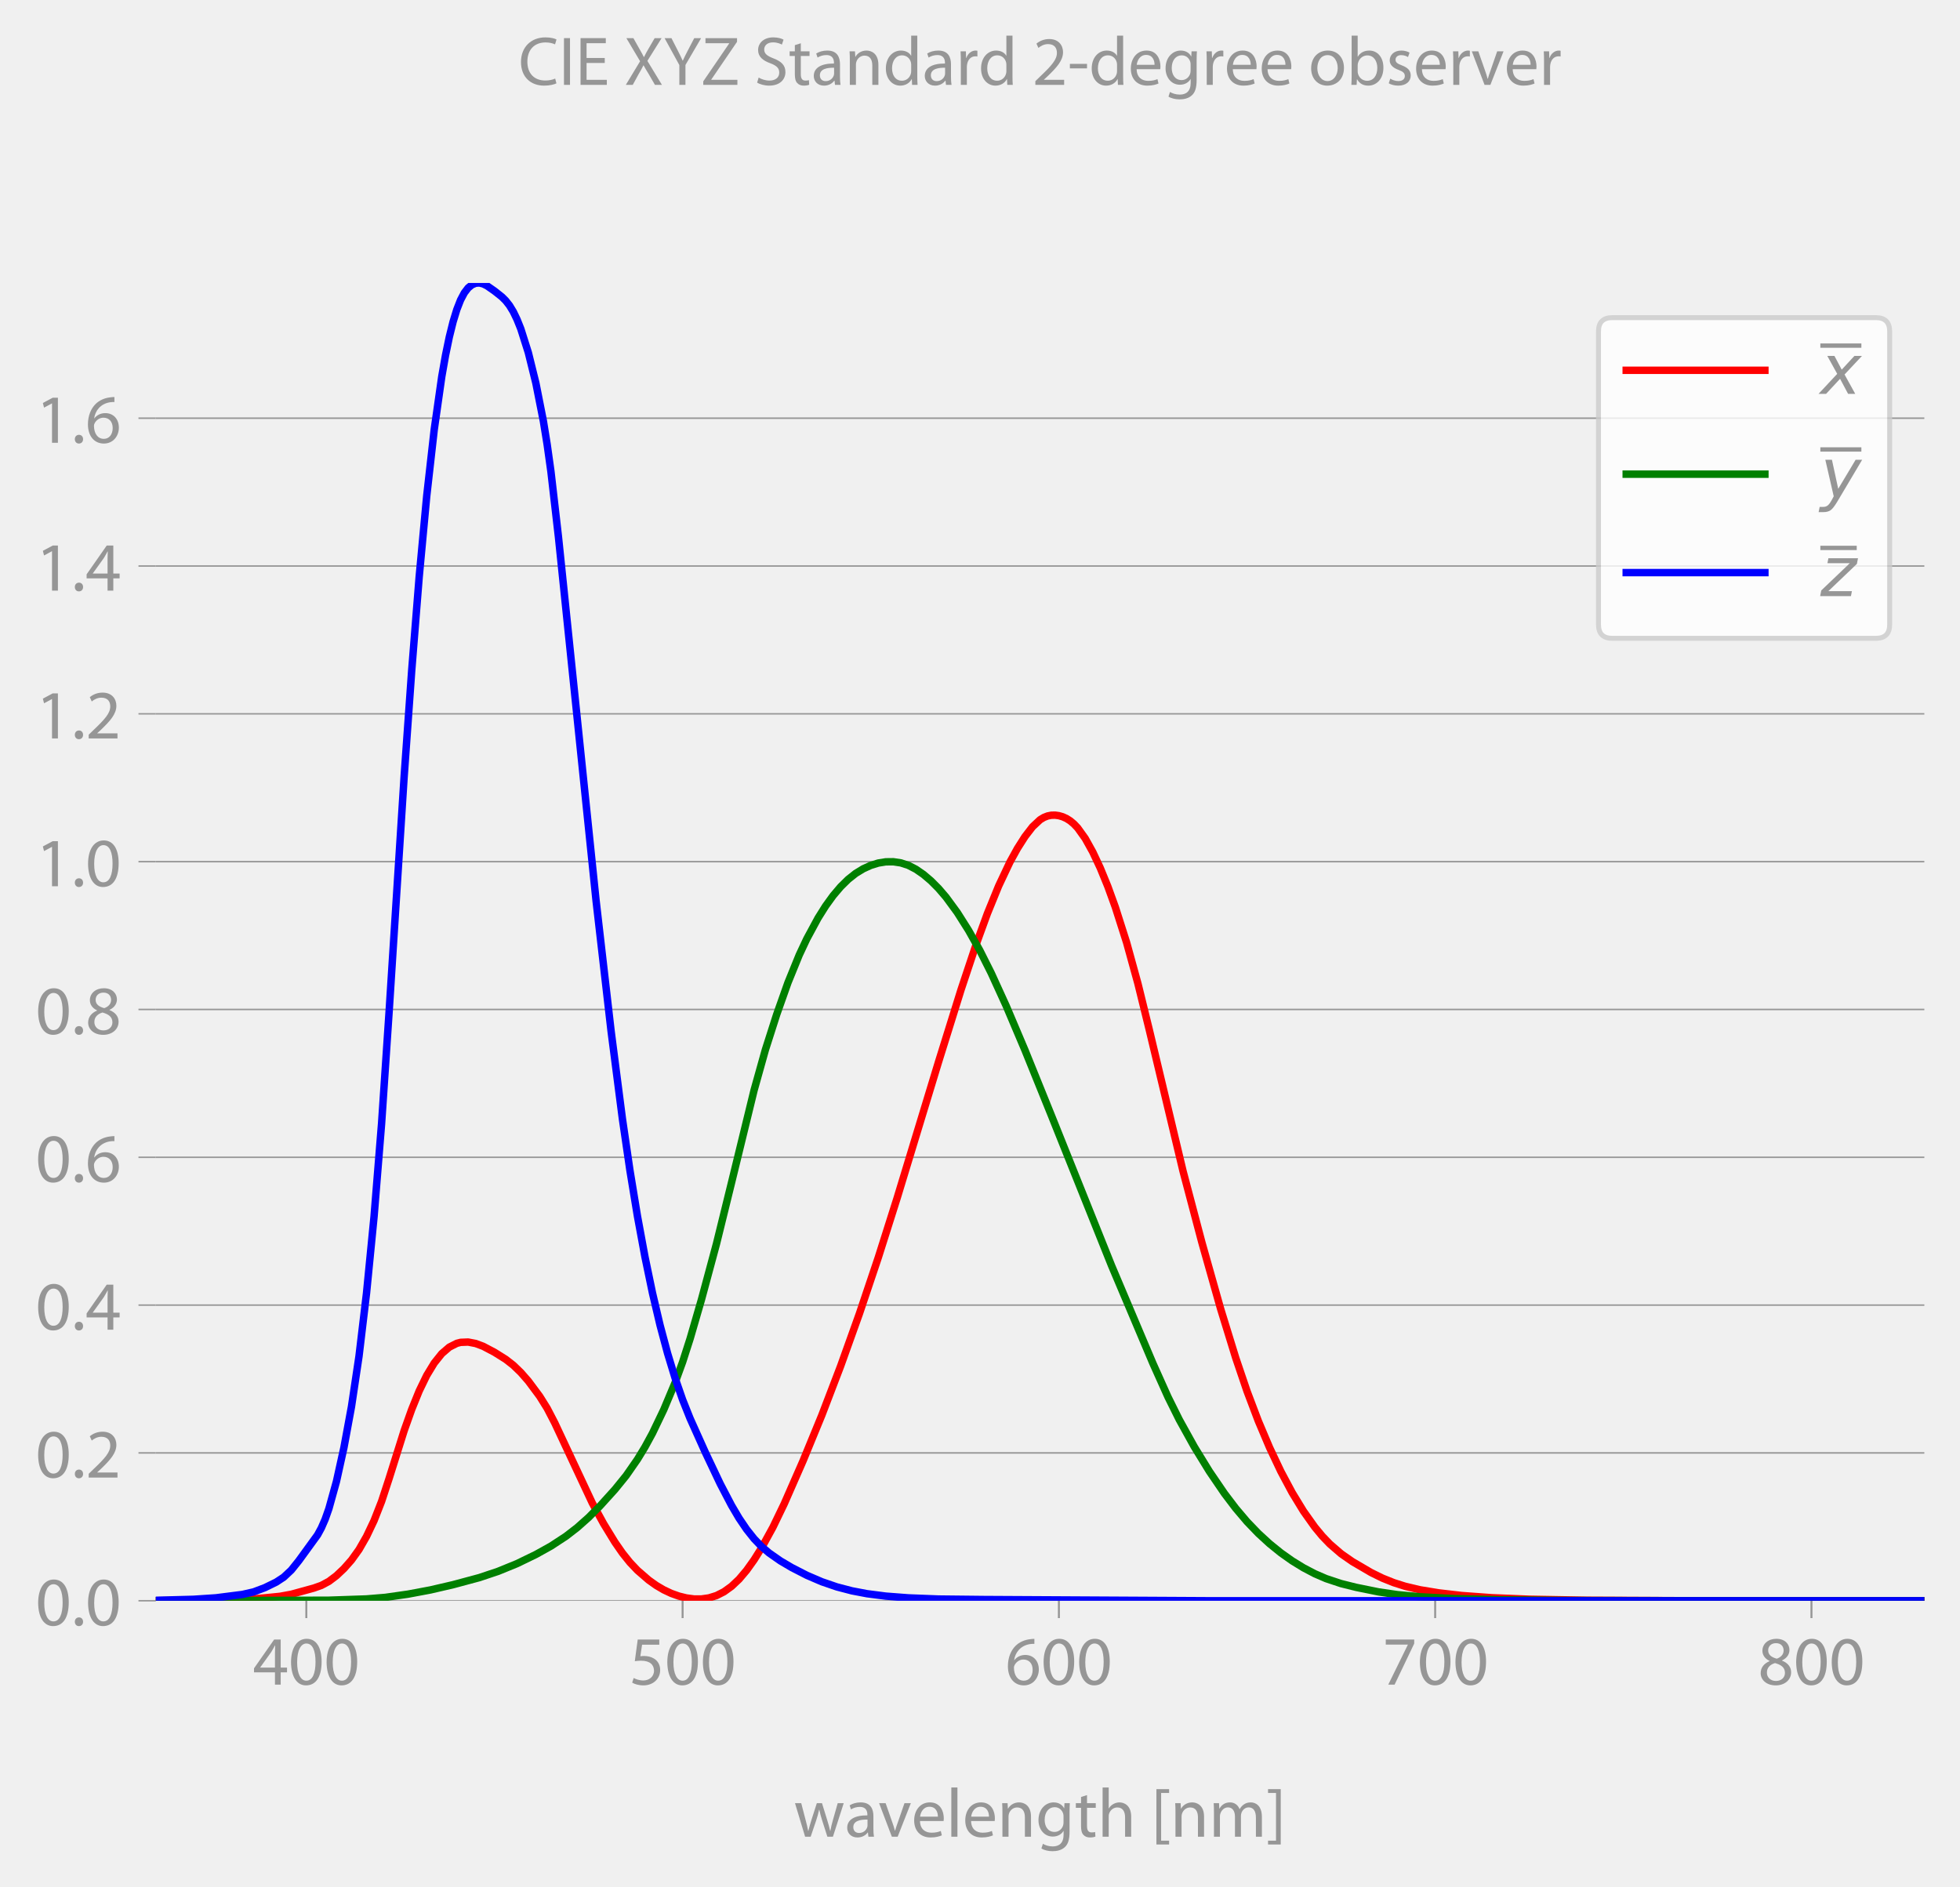
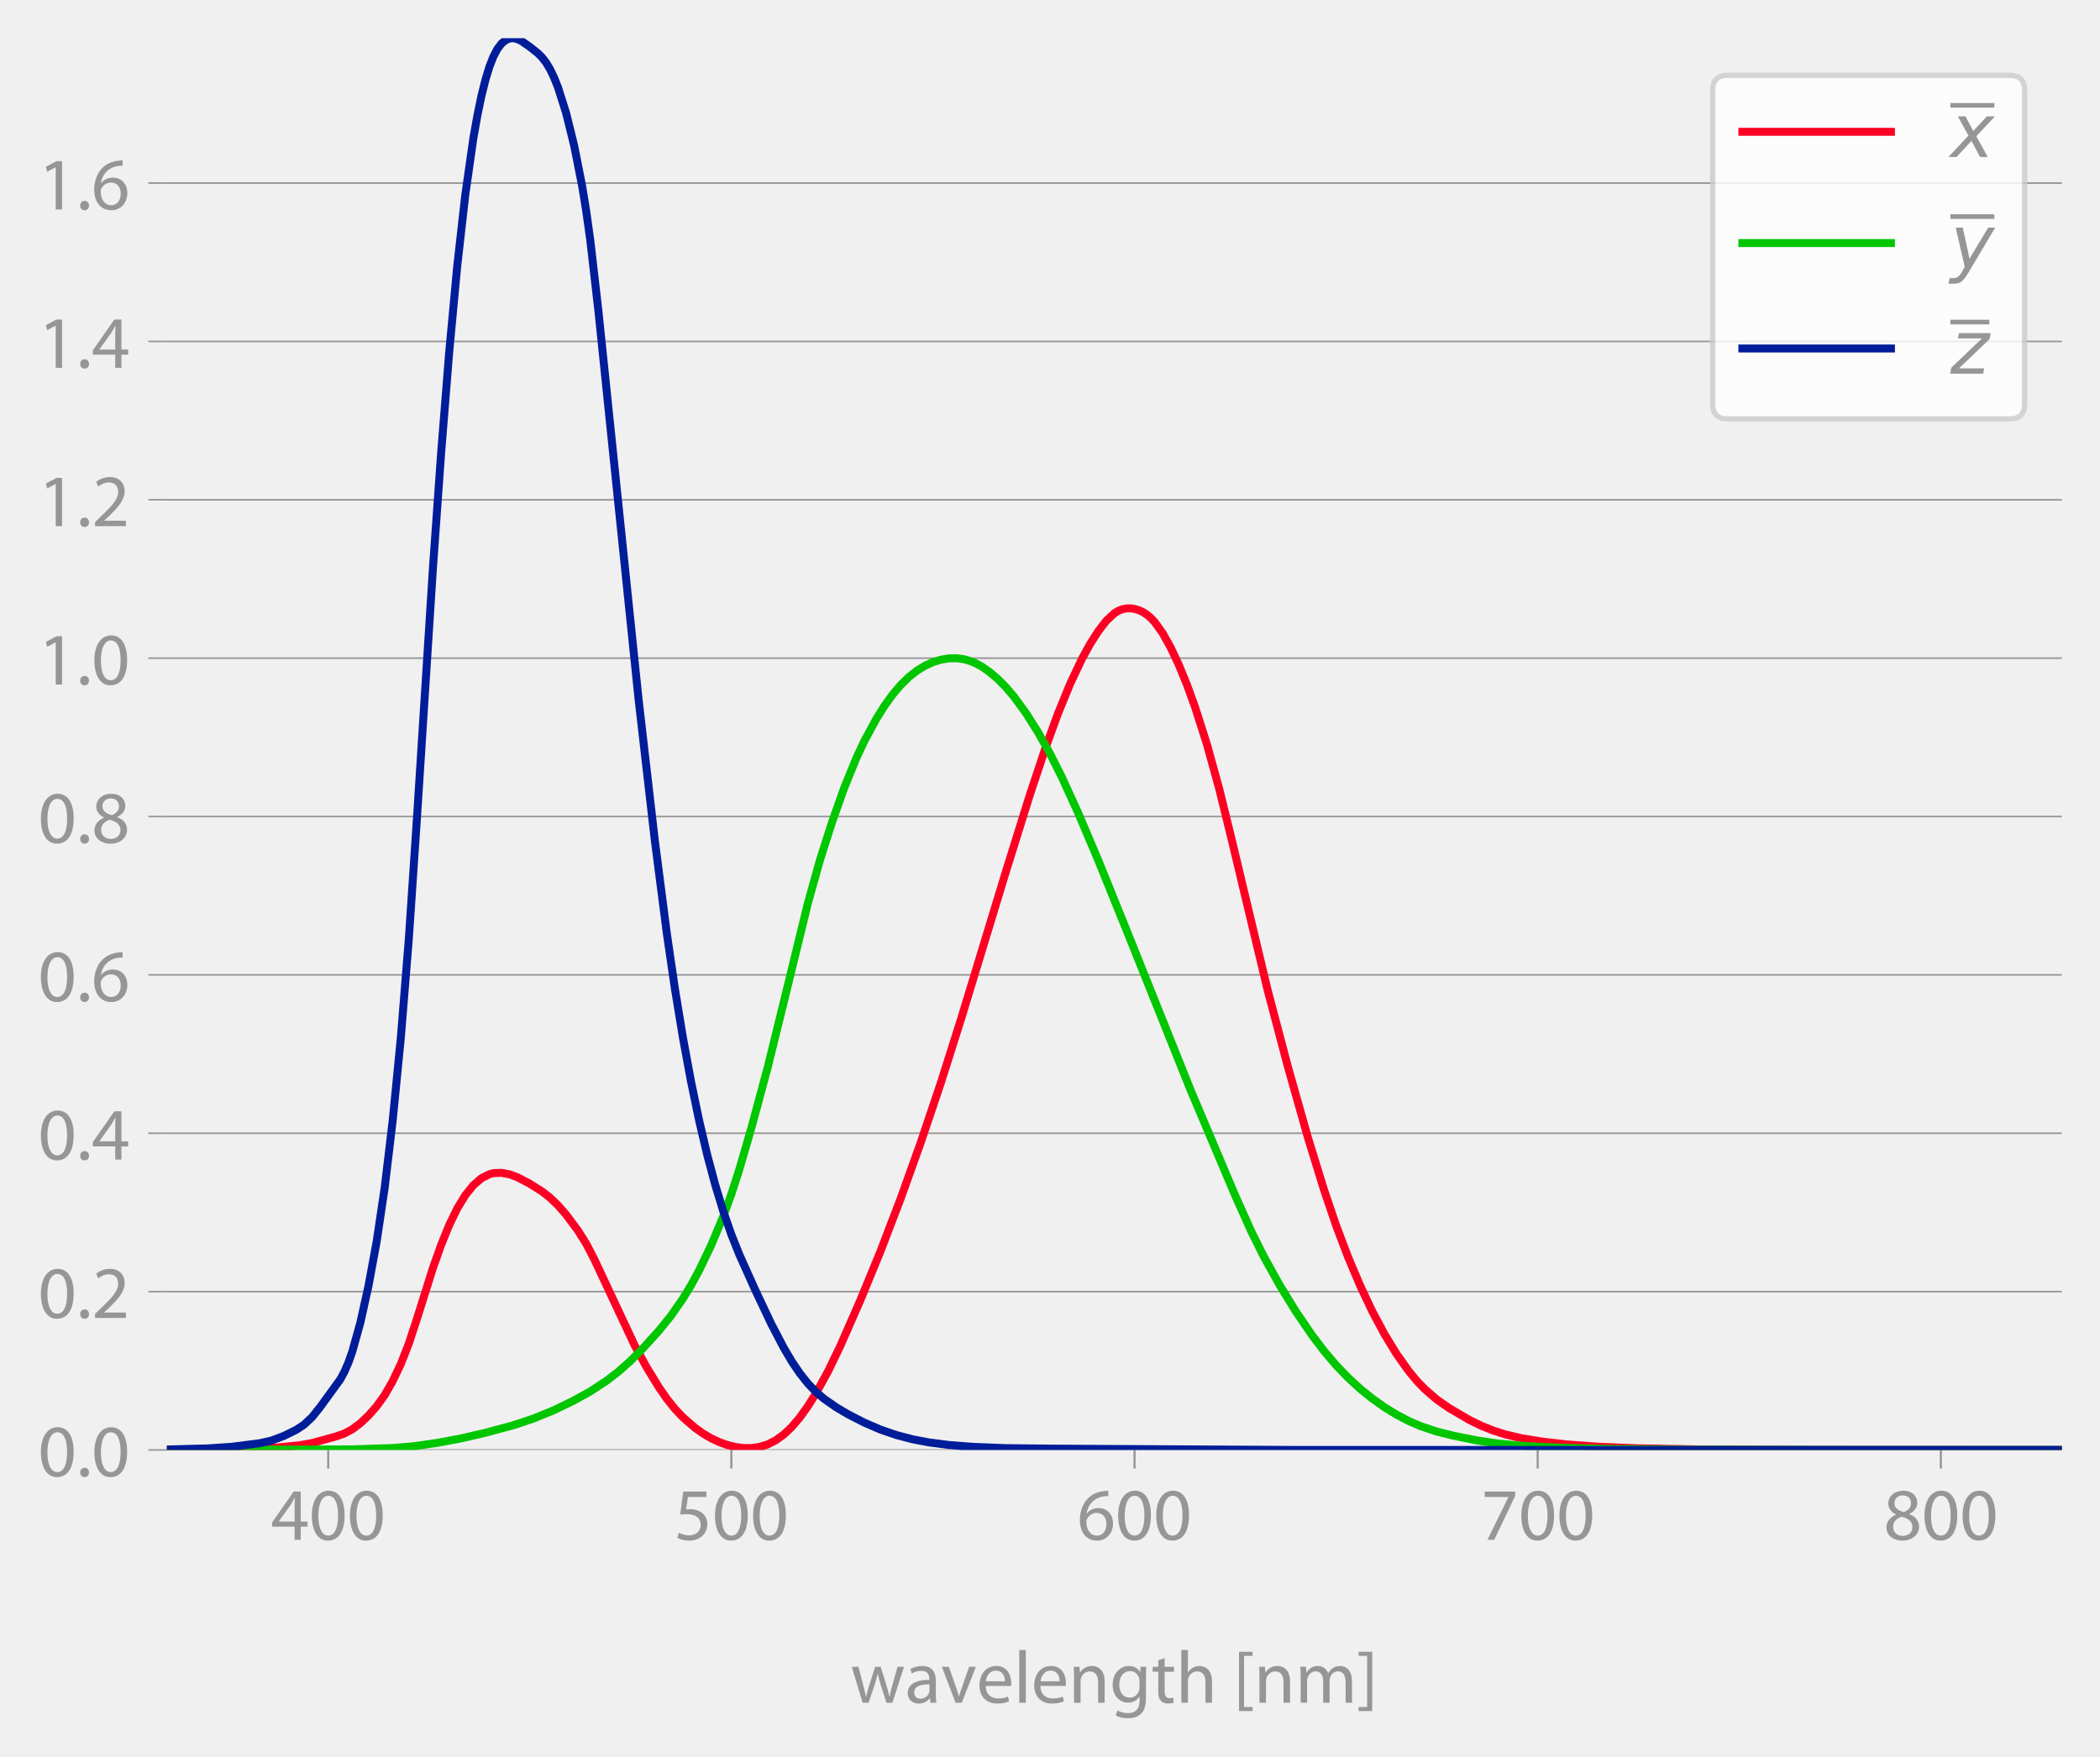
- <svg xmlns="http://www.w3.org/2000/svg" xmlns:xlink="http://www.w3.org/1999/xlink" width="527.709" height="508.041" viewBox="0 0 395.782 381.03">
+ <svg xmlns="http://www.w3.org/2000/svg" xmlns:xlink="http://www.w3.org/1999/xlink" width="527.709" height="441.454" viewBox="0 0 395.782 331.09">
  <defs>
    <style>*{stroke-linejoin:round;stroke-linecap:butt}</style>
  </defs>
  <g id="figure_1">
-     <path d="M0 381.03h395.782V0H0v381.03z" style="fill:none" id="patch_1" />
+     <path d="M0 331.09h395.782V0H0v331.09z" style="fill:none" id="patch_1" />
    <g id="axes_1">
-       <path d="M31.462 323.252h357.12V57.14H31.462v266.112z" style="fill:none" id="patch_2" />
+       <path d="M31.462 273.312h357.12V7.2H31.462v266.112z" style="fill:none" id="patch_2" />
      <g id="matplotlib.axis_1">
        <g id="xtick_1">
          <g id="line2d_1">
            <defs>
-               <path id="m0c5675b2db" d="M0 0v3.5" style="stroke:#969696;stroke-width:.4" />
-             </defs>
-             <use xlink:href="#m0c5675b2db" x="61.855" y="323.252" style="fill:#969696;stroke:#969696;stroke-width:.4" />
-           </g>
-           <g style="fill:#969696" transform="matrix(.14 0 0 -.14 51.082 340.192)" id="text_1">
+               <path id="mde1fc08108" d="M0 0v3.5" style="stroke:#969696;stroke-width:.4" />
+             </defs>
+             <use xlink:href="#mde1fc08108" x="61.855" y="273.312" style="fill:#969696;stroke:#969696;stroke-width:.4" />
+           </g>
+           <g style="fill:#969696" transform="matrix(.14 0 0 -.14 51.082 290.252)" id="text_1">
            <defs>
              <path id="MyriadPro-Regular-34" d="M2560 0v1133h582v441h-582v2586h-608L96 1504v-371h1933V0h531zM666 1574v13l1017 1415c115 192 218 371 346 614h19c-13-218-19-435-19-653V1574H666z" transform="scale(.01563)" />
              <path id="MyriadPro-Regular-30" d="M1677 4230c-845 0-1447-768-1447-2163C243 691 794-70 1606-70c922 0 1447 780 1447 2195 0 1325-499 2105-1376 2105zm-32-435c582 0 845-672 845-1696 0-1062-276-1734-852-1734-512 0-844 614-844 1696 0 1133 358 1734 851 1734z" transform="scale(.01563)" />
            </defs>
            <use xlink:href="#MyriadPro-Regular-34" />
            <use xlink:href="#MyriadPro-Regular-30" x="51.3" />
            <use xlink:href="#MyriadPro-Regular-30" x="102.6" />
          </g>
        </g>
        <g id="xtick_2">
-           <use xlink:href="#m0c5675b2db" x="137.838" y="323.252" style="fill:#969696;stroke:#969696;stroke-width:.4" id="line2d_2" />
-           <g style="fill:#969696" transform="matrix(.14 0 0 -.14 127.065 340.192)" id="text_2">
+           <use xlink:href="#mde1fc08108" x="137.838" y="273.312" style="fill:#969696;stroke:#969696;stroke-width:.4" id="line2d_2" />
+           <g style="fill:#969696" transform="matrix(.14 0 0 -.14 127.065 290.252)" id="text_2">
            <defs>
              <path id="MyriadPro-Regular-35" d="M2771 4160H781L512 2163c154 19 339 45 576 45 832 0 1190-384 1197-922 0-556-455-902-986-902-377 0-717 128-889 230L269 186C467 58 851-70 1306-70c902 0 1548 608 1548 1420 0 525-268 884-595 1069-256 154-576 224-896 224-153 0-243-13-339-25l160 1068h1587v474z" transform="scale(.01563)" />
            </defs>
            <use xlink:href="#MyriadPro-Regular-35" />
            <use xlink:href="#MyriadPro-Regular-30" x="51.3" />
            <use xlink:href="#MyriadPro-Regular-30" x="102.6" />
          </g>
        </g>
        <g id="xtick_3">
-           <use xlink:href="#m0c5675b2db" x="213.821" y="323.252" style="fill:#969696;stroke:#969696;stroke-width:.4" id="line2d_3" />
-           <g style="fill:#969696" transform="matrix(.14 0 0 -.14 203.048 340.192)" id="text_3">
+           <use xlink:href="#mde1fc08108" x="213.821" y="273.312" style="fill:#969696;stroke:#969696;stroke-width:.4" id="line2d_3" />
+           <g style="fill:#969696" transform="matrix(.14 0 0 -.14 203.048 290.252)" id="text_3">
            <defs>
              <path id="MyriadPro-Regular-36" d="M2662 4224c-102 0-243-6-409-32-525-64-986-275-1331-614-410-410-704-1056-704-1876C218 621 800-70 1690-70c864 0 1382 704 1382 1465 0 813-518 1344-1254 1344-461 0-807-217-1005-480h-19c96 685 563 1331 1446 1479 160 25 307 32 422 25v461zM1690 365c-589 0-903 505-916 1190 0 103 26 186 64 250 154 301 468 512 807 512 518 0 857-359 857-954s-326-998-806-998h-6z" transform="scale(.01563)" />
            </defs>
            <use xlink:href="#MyriadPro-Regular-36" />
            <use xlink:href="#MyriadPro-Regular-30" x="51.3" />
            <use xlink:href="#MyriadPro-Regular-30" x="102.6" />
          </g>
        </g>
        <g id="xtick_4">
-           <use xlink:href="#m0c5675b2db" x="289.804" y="323.252" style="fill:#969696;stroke:#969696;stroke-width:.4" id="line2d_4" />
-           <g style="fill:#969696" transform="matrix(.14 0 0 -.14 279.031 340.192)" id="text_4">
+           <use xlink:href="#mde1fc08108" x="289.804" y="273.312" style="fill:#969696;stroke:#969696;stroke-width:.4" id="line2d_4" />
+           <g style="fill:#969696" transform="matrix(.14 0 0 -.14 279.031 290.252)" id="text_4">
            <defs>
              <path id="MyriadPro-Regular-37" d="M365 4160v-467h2035v-13L595 0h583l1811 3789v371H365z" transform="scale(.01563)" />
            </defs>
            <use xlink:href="#MyriadPro-Regular-37" />
            <use xlink:href="#MyriadPro-Regular-30" x="51.3" />
            <use xlink:href="#MyriadPro-Regular-30" x="102.6" />
          </g>
        </g>
        <g id="xtick_5">
-           <use xlink:href="#m0c5675b2db" x="365.787" y="323.252" style="fill:#969696;stroke:#969696;stroke-width:.4" id="line2d_5" />
-           <g style="fill:#969696" transform="matrix(.14 0 0 -.14 355.014 340.192)" id="text_5">
+           <use xlink:href="#mde1fc08108" x="365.787" y="273.312" style="fill:#969696;stroke:#969696;stroke-width:.4" id="line2d_5" />
+           <g style="fill:#969696" transform="matrix(.14 0 0 -.14 355.014 290.252)" id="text_5">
            <defs>
              <path id="MyriadPro-Regular-38" d="M1062 2170c-512-218-825-589-825-1114C237 448 762-70 1632-70c794 0 1414 486 1414 1209 0 506-320 871-838 1075v20c512 243 685 620 685 972 0 519-403 1024-1210 1024-729 0-1286-448-1286-1107 0-358 198-717 659-934l6-19zm583-1831c-531 0-851 371-832 794 0 397 262 717 749 857 563-160 915-403 915-908 0-423-327-743-832-743zm6 3488c506 0 704-345 704-678 0-378-275-634-633-755-480 128-794 352-794 768 0 358 256 665 723 665z" transform="scale(.01563)" />
            </defs>
            <use xlink:href="#MyriadPro-Regular-38" />
            <use xlink:href="#MyriadPro-Regular-30" x="51.3" />
            <use xlink:href="#MyriadPro-Regular-30" x="102.6" />
          </g>
        </g>
-         <g style="fill:#969696" transform="matrix(.14 0 0 -.14 160.28 370.904)" id="text_6">
+         <g style="fill:#969696" transform="matrix(.14 0 0 -.14 160.28 320.964)" id="text_6">
          <defs>
            <path id="MyriadPro-Regular-77" d="M115 3098 1050 0h512l499 1472c109 333 205 653 281 1024h13c77-365 167-672 275-1018L3104 0h512l998 3098h-556l-442-1556c-102-364-186-691-237-1004h-19c-70 313-160 640-275 1011l-480 1549h-474l-505-1575c-103-339-205-672-276-985h-19c-57 320-141 640-230 985L691 3098H115z" transform="scale(.01563)" />
            <path id="MyriadPro-Regular-61" d="M2643 1901c0 621-230 1267-1177 1267-391 0-762-109-1018-275l128-371c218 140 518 230 806 230 634 0 704-461 704-717v-64C890 1978 224 1568 224 819c0-448 320-889 947-889 442 0 775 217 947 460h20l44-390h512c-38 211-51 474-51 742v1159zm-544-858c0-57-13-121-32-179-89-262-345-518-749-518-288 0-531 172-531 537 0 602 698 711 1312 698v-538z" transform="scale(.01563)" />
            <path id="MyriadPro-Regular-76" d="M83 3098 1261 0h537l1216 3098h-588l-602-1741c-102-282-192-538-262-794h-20c-64 256-147 512-249 794L685 3098H83z" transform="scale(.01563)" />
            <path id="MyriadPro-Regular-65" d="M2957 1446c6 58 19 148 19 263 0 569-269 1459-1280 1459-902 0-1453-736-1453-1670C243 563 813-70 1766-70c493 0 832 108 1031 198l-96 403c-211-89-455-160-858-160-563 0-1049 314-1062 1075h2176zM787 1850c45 390 295 915 864 915 634 0 787-557 781-915H787z" transform="scale(.01563)" />
            <path id="MyriadPro-Regular-6c" d="M467 0h563v4544H467V0z" transform="scale(.01563)" />
            <path id="MyriadPro-Regular-6e" d="M467 0h563v1862c0 96 13 192 39 263 96 313 384 576 755 576 531 0 717-416 717-915V0h563v1850c0 1062-666 1318-1094 1318-512 0-871-288-1024-582h-13l-32 512H442c19-256 25-519 25-839V0z" transform="scale(.01563)" />
            <path id="MyriadPro-Regular-67" d="M3110 2246c0 378 13 628 26 852h-493l-25-468h-13c-135 256-429 538-967 538-710 0-1395-595-1395-1645C243 666 794 13 1562 13c480 0 812 230 985 518h13V186c0-781-422-1082-998-1082-384 0-704 115-909 243l-141-429c250-166 659-256 1030-256 391 0 826 90 1127 372 301 268 441 704 441 1414v1798zm-556-928c0-96-13-204-45-300-122-359-435-576-781-576-608 0-915 505-915 1113 0 717 384 1171 921 1171 410 0 685-268 788-595 25-77 32-160 32-256v-557z" transform="scale(.01563)" />
            <path id="MyriadPro-Regular-74" d="M595 3667v-569H115v-429h480V979c0-365 58-640 218-806C947 19 1158-70 1421-70c217 0 390 38 499 83l-26 422c-83-25-172-38-326-38-314 0-422 217-422 601v1671h806v429h-806v742l-551-173z" transform="scale(.01563)" />
            <path id="MyriadPro-Regular-68" d="M467 0h563v1869c0 109 7 192 39 269 102 307 390 563 755 563 531 0 717-423 717-922V0h563v1843c0 1069-666 1325-1082 1325-211 0-409-64-576-160-172-96-313-237-403-397h-13v1933H467V0z" transform="scale(.01563)" />
            <path id="MyriadPro-Regular-5b" d="M1696-717v352H960v4403h736v352H525V-717h1171z" transform="scale(.01563)" />
            <path id="MyriadPro-Regular-6d" d="M467 0h551v1869c0 96 12 192 44 275 90 282 346 563 698 563 429 0 646-358 646-851V0h551v1914c0 102 19 204 45 281 96 275 345 512 665 512 455 0 672-358 672-953V0h551v1824c0 1075-608 1344-1018 1344-294 0-499-77-685-218-128-96-249-230-345-403h-13c-135 365-455 621-877 621-512 0-800-275-973-570h-19l-26 500H442c19-256 25-519 25-839V0z" transform="scale(.01563)" />
            <path id="MyriadPro-Regular-5d" d="M122 4390v-352h736V-365H122v-352h1171v5107H122z" transform="scale(.01563)" />
          </defs>
          <use xlink:href="#MyriadPro-Regular-77" />
          <use xlink:href="#MyriadPro-Regular-61" x="73.6" />
          <use xlink:href="#MyriadPro-Regular-76" x="121.8" />
          <use xlink:href="#MyriadPro-Regular-65" x="169.9" />
          <use xlink:href="#MyriadPro-Regular-6c" x="220" />
          <use xlink:href="#MyriadPro-Regular-65" x="243.6" />
          <use xlink:href="#MyriadPro-Regular-6e" x="293.7" />
          <use xlink:href="#MyriadPro-Regular-67" x="349.2" />
          <use xlink:href="#MyriadPro-Regular-74" x="405.1" />
          <use xlink:href="#MyriadPro-Regular-68" x="438.2" />
          <use xlink:href="#MyriadPro-Regular-20" x="493.7" />
          <use xlink:href="#MyriadPro-Regular-5b" x="514.9" />
          <use xlink:href="#MyriadPro-Regular-6e" x="543.3" />
          <use xlink:href="#MyriadPro-Regular-6d" x="598.8" />
          <use xlink:href="#MyriadPro-Regular-5d" x="682.2" />
        </g>
      </g>
      <g id="matplotlib.axis_2">
        <g id="ytick_1">
-           <path d="M31.462 323.252h357.12" clip-path="url(#p85cf403257)" style="fill:none;stroke:#969696;stroke-width:.3;stroke-linecap:square" id="line2d_6" />
+           <path d="M31.462 273.312h357.12" clip-path="url(#p27586d5adf)" style="fill:none;stroke:#969696;stroke-width:.3;stroke-linecap:square" id="line2d_6" />
          <g id="line2d_7">
            <defs>
-               <path id="m64e3009d08" d="M0 0h-3.5" style="stroke:#969696;stroke-width:.3" />
-             </defs>
-             <use xlink:href="#m64e3009d08" x="31.462" y="323.252" style="fill:#969696;stroke:#969696;stroke-width:.3" />
-           </g>
-           <g style="fill:#969696" transform="matrix(.14 0 0 -.14 7.2 328.222)" id="text_7">
+               <path id="m4b7124d2cb" d="M0 0h-3.5" style="stroke:#969696;stroke-width:.3" />
+             </defs>
+             <use xlink:href="#m4b7124d2cb" x="31.462" y="273.312" style="fill:#969696;stroke:#969696;stroke-width:.3" />
+           </g>
+           <g style="fill:#969696" transform="matrix(.14 0 0 -.14 7.2 278.282)" id="text_7">
            <defs>
              <path id="MyriadPro-Regular-2e" d="M710-70c237 0 384 172 384 403 0 237-153 403-377 403S333 570 333 333c0-231 153-403 371-403h6z" transform="scale(.01563)" />
            </defs>
            <use xlink:href="#MyriadPro-Regular-30" />
            <use xlink:href="#MyriadPro-Regular-2e" x="51.3" />
            <use xlink:href="#MyriadPro-Regular-30" x="72" />
          </g>
        </g>
        <g id="ytick_2">
-           <path d="M31.462 293.402h357.12" clip-path="url(#p85cf403257)" style="fill:none;stroke:#969696;stroke-width:.3;stroke-linecap:square" id="line2d_8" />
-           <use xlink:href="#m64e3009d08" x="31.462" y="293.402" style="fill:#969696;stroke:#969696;stroke-width:.3" id="line2d_9" />
-           <g style="fill:#969696" transform="matrix(.14 0 0 -.14 7.2 298.372)" id="text_8">
+           <path d="M31.462 243.462h357.12" clip-path="url(#p27586d5adf)" style="fill:none;stroke:#969696;stroke-width:.3;stroke-linecap:square" id="line2d_8" />
+           <use xlink:href="#m4b7124d2cb" x="31.462" y="243.462" style="fill:#969696;stroke:#969696;stroke-width:.3" id="line2d_9" />
+           <g style="fill:#969696" transform="matrix(.14 0 0 -.14 7.2 248.432)" id="text_8">
            <defs>
              <path id="MyriadPro-Regular-32" d="M2944 0v467H1075v13l333 307c877 845 1434 1466 1434 2234 0 595-378 1209-1274 1209-480 0-890-179-1178-422l180-397c192 160 505 352 883 352 621 0 825-390 825-813-6-627-486-1164-1548-2176L288 346V0h2656z" transform="scale(.01563)" />
            </defs>
            <use xlink:href="#MyriadPro-Regular-30" />
            <use xlink:href="#MyriadPro-Regular-2e" x="51.3" />
            <use xlink:href="#MyriadPro-Regular-32" x="72" />
          </g>
        </g>
        <g id="ytick_3">
-           <path d="M31.462 263.551h357.12" clip-path="url(#p85cf403257)" style="fill:none;stroke:#969696;stroke-width:.3;stroke-linecap:square" id="line2d_10" />
-           <use xlink:href="#m64e3009d08" x="31.462" y="263.551" style="fill:#969696;stroke:#969696;stroke-width:.3" id="line2d_11" />
-           <g style="fill:#969696" transform="matrix(.14 0 0 -.14 7.2 268.521)" id="text_9">
+           <path d="M31.462 213.611h357.12" clip-path="url(#p27586d5adf)" style="fill:none;stroke:#969696;stroke-width:.3;stroke-linecap:square" id="line2d_10" />
+           <use xlink:href="#m4b7124d2cb" x="31.462" y="213.611" style="fill:#969696;stroke:#969696;stroke-width:.3" id="line2d_11" />
+           <g style="fill:#969696" transform="matrix(.14 0 0 -.14 7.2 218.581)" id="text_9">
            <use xlink:href="#MyriadPro-Regular-30" />
            <use xlink:href="#MyriadPro-Regular-2e" x="51.3" />
            <use xlink:href="#MyriadPro-Regular-34" x="72" />
          </g>
        </g>
        <g id="ytick_4">
-           <path d="M31.462 233.7h357.12" clip-path="url(#p85cf403257)" style="fill:none;stroke:#969696;stroke-width:.3;stroke-linecap:square" id="line2d_12" />
-           <use xlink:href="#m64e3009d08" x="31.462" y="233.701" style="fill:#969696;stroke:#969696;stroke-width:.3" id="line2d_13" />
-           <g style="fill:#969696" transform="matrix(.14 0 0 -.14 7.2 238.67)" id="text_10">
+           <path d="M31.462 183.76h357.12" clip-path="url(#p27586d5adf)" style="fill:none;stroke:#969696;stroke-width:.3;stroke-linecap:square" id="line2d_12" />
+           <use xlink:href="#m4b7124d2cb" x="31.462" y="183.761" style="fill:#969696;stroke:#969696;stroke-width:.3" id="line2d_13" />
+           <g style="fill:#969696" transform="matrix(.14 0 0 -.14 7.2 188.73)" id="text_10">
            <use xlink:href="#MyriadPro-Regular-30" />
            <use xlink:href="#MyriadPro-Regular-2e" x="51.3" />
            <use xlink:href="#MyriadPro-Regular-36" x="72" />
          </g>
        </g>
        <g id="ytick_5">
-           <path d="M31.462 203.85h357.12" clip-path="url(#p85cf403257)" style="fill:none;stroke:#969696;stroke-width:.3;stroke-linecap:square" id="line2d_14" />
-           <use xlink:href="#m64e3009d08" x="31.462" y="203.85" style="fill:#969696;stroke:#969696;stroke-width:.3" id="line2d_15" />
-           <g style="fill:#969696" transform="matrix(.14 0 0 -.14 7.2 208.82)" id="text_11">
+           <path d="M31.462 153.91h357.12" clip-path="url(#p27586d5adf)" style="fill:none;stroke:#969696;stroke-width:.3;stroke-linecap:square" id="line2d_14" />
+           <use xlink:href="#m4b7124d2cb" x="31.462" y="153.91" style="fill:#969696;stroke:#969696;stroke-width:.3" id="line2d_15" />
+           <g style="fill:#969696" transform="matrix(.14 0 0 -.14 7.2 158.88)" id="text_11">
            <use xlink:href="#MyriadPro-Regular-30" />
            <use xlink:href="#MyriadPro-Regular-2e" x="51.3" />
            <use xlink:href="#MyriadPro-Regular-38" x="72" />
          </g>
        </g>
        <g id="ytick_6">
-           <path d="M31.462 174h357.12" clip-path="url(#p85cf403257)" style="fill:none;stroke:#969696;stroke-width:.3;stroke-linecap:square" id="line2d_16" />
-           <use xlink:href="#m64e3009d08" x="31.462" y="174" style="fill:#969696;stroke:#969696;stroke-width:.3" id="line2d_17" />
-           <g style="fill:#969696" transform="matrix(.14 0 0 -.14 7.2 178.97)" id="text_12">
+           <path d="M31.462 124.06h357.12" clip-path="url(#p27586d5adf)" style="fill:none;stroke:#969696;stroke-width:.3;stroke-linecap:square" id="line2d_16" />
+           <use xlink:href="#m4b7124d2cb" x="31.462" y="124.06" style="fill:#969696;stroke:#969696;stroke-width:.3" id="line2d_17" />
+           <g style="fill:#969696" transform="matrix(.14 0 0 -.14 7.2 129.03)" id="text_12">
            <defs>
              <path id="MyriadPro-Regular-31" d="M1510 0h544v4160h-480l-908-486 108-429 724 390h12V0z" transform="scale(.01563)" />
            </defs>
            <use xlink:href="#MyriadPro-Regular-31" />
            <use xlink:href="#MyriadPro-Regular-2e" x="51.3" />
            <use xlink:href="#MyriadPro-Regular-30" x="72" />
          </g>
        </g>
        <g id="ytick_7">
-           <path d="M31.462 144.15h357.12" clip-path="url(#p85cf403257)" style="fill:none;stroke:#969696;stroke-width:.3;stroke-linecap:square" id="line2d_18" />
-           <use xlink:href="#m64e3009d08" x="31.462" y="144.149" style="fill:#969696;stroke:#969696;stroke-width:.3" id="line2d_19" />
-           <g style="fill:#969696" transform="matrix(.14 0 0 -.14 7.2 149.12)" id="text_13">
+           <path d="M31.462 94.21h357.12" clip-path="url(#p27586d5adf)" style="fill:none;stroke:#969696;stroke-width:.3;stroke-linecap:square" id="line2d_18" />
+           <use xlink:href="#m4b7124d2cb" x="31.462" y="94.209" style="fill:#969696;stroke:#969696;stroke-width:.3" id="line2d_19" />
+           <g style="fill:#969696" transform="matrix(.14 0 0 -.14 7.2 99.18)" id="text_13">
            <use xlink:href="#MyriadPro-Regular-31" />
            <use xlink:href="#MyriadPro-Regular-2e" x="51.3" />
            <use xlink:href="#MyriadPro-Regular-32" x="72" />
          </g>
        </g>
        <g id="ytick_8">
-           <path d="M31.462 114.299h357.12" clip-path="url(#p85cf403257)" style="fill:none;stroke:#969696;stroke-width:.3;stroke-linecap:square" id="line2d_20" />
-           <use xlink:href="#m64e3009d08" x="31.462" y="114.299" style="fill:#969696;stroke:#969696;stroke-width:.3" id="line2d_21" />
-           <g style="fill:#969696" transform="matrix(.14 0 0 -.14 7.2 119.269)" id="text_14">
+           <path d="M31.462 64.359h357.12" clip-path="url(#p27586d5adf)" style="fill:none;stroke:#969696;stroke-width:.3;stroke-linecap:square" id="line2d_20" />
+           <use xlink:href="#m4b7124d2cb" x="31.462" y="64.359" style="fill:#969696;stroke:#969696;stroke-width:.3" id="line2d_21" />
+           <g style="fill:#969696" transform="matrix(.14 0 0 -.14 7.2 69.329)" id="text_14">
            <use xlink:href="#MyriadPro-Regular-31" />
            <use xlink:href="#MyriadPro-Regular-2e" x="51.3" />
            <use xlink:href="#MyriadPro-Regular-34" x="72" />
          </g>
        </g>
        <g id="ytick_9">
-           <path d="M31.462 84.448h357.12" clip-path="url(#p85cf403257)" style="fill:none;stroke:#969696;stroke-width:.3;stroke-linecap:square" id="line2d_22" />
-           <use xlink:href="#m64e3009d08" x="31.462" y="84.448" style="fill:#969696;stroke:#969696;stroke-width:.3" id="line2d_23" />
-           <g style="fill:#969696" transform="matrix(.14 0 0 -.14 7.2 89.418)" id="text_15">
+           <path d="M31.462 34.508h357.12" clip-path="url(#p27586d5adf)" style="fill:none;stroke:#969696;stroke-width:.3;stroke-linecap:square" id="line2d_22" />
+           <use xlink:href="#m4b7124d2cb" x="31.462" y="34.508" style="fill:#969696;stroke:#969696;stroke-width:.3" id="line2d_23" />
+           <g style="fill:#969696" transform="matrix(.14 0 0 -.14 7.2 39.478)" id="text_15">
            <use xlink:href="#MyriadPro-Regular-31" />
            <use xlink:href="#MyriadPro-Regular-2e" x="51.3" />
            <use xlink:href="#MyriadPro-Regular-36" x="72" />
          </g>
        </g>
      </g>
-       <path d="m31.462 323.233 13.676-.144 6.839-.269 4.559-.46 2.28-.414 4.558-1.253 1.52-.538 1.52-.815 1.52-1.145 1.52-1.437 1.519-1.718 1.52-2.118 1.519-2.649 1.52-3.2 1.52-3.878 1.519-4.629 3.04-9.67 1.519-4.267 1.52-3.75 1.52-3.133 1.519-2.5 1.52-1.897 1.52-1.309 1.519-.77.76-.197 1.52-.061 1.52.291 1.519.567 2.28 1.203 2.279 1.428 1.52 1.184 1.52 1.465 1.519 1.736 2.28 3.065 1.519 2.432 1.52 2.922 7.598 16.219 2.28 4.161 2.279 3.73 1.52 2.198 1.52 1.898 1.519 1.6 2.28 1.974 1.519 1.08 1.52.893 1.52.713 1.519.541 1.52.376 1.52.202 1.519.004 1.52-.215 1.52-.47 1.519-.77 1.52-1.094 1.52-1.436 1.519-1.794 1.52-2.128 1.52-2.427 2.279-4.152 2.28-4.725 3.798-8.66 3.8-9.243 3.799-9.926 3.799-10.607 3.799-11.298 3.799-11.993 8.358-27.483 4.56-14.626 3.038-9.115 2.28-6.255 2.28-5.584 2.279-4.826 1.52-2.755 1.52-2.384 1.519-1.971 1.52-1.42.76-.462.76-.299.76-.15.759-.016.76.106.76.219.76.342.76.48.759.634.76.803 1.52 2.125 1.52 2.733 1.519 3.236 1.52 3.713 1.52 4.193 2.279 7.149 2.28 8.27 2.279 9.274 6.838 28.634 3.8 14.382 3.798 13.447 3.04 9.87 2.28 6.719 2.279 6.016 2.28 5.387 2.279 4.816 2.28 4.269 2.279 3.736 2.28 3.21 1.519 1.834 1.52 1.582 2.279 1.97 2.28 1.587 3.799 2.224 2.28 1.12 2.279.912 2.28.725 3.038.717 3.8.622 4.558.528 6.08.445 7.597.307 11.398.203 19.755.087 48.63.016h0" clip-path="url(#p85cf403257)" style="fill:none;stroke:red;stroke-width:1.5;stroke-linecap:square" id="line2d_24" />
-       <path d="m31.462 323.251 34.952-.107 7.598-.258 3.8-.313 4.558-.65 4.56-.855 4.558-1.057 5.319-1.432 3.8-1.274 3.798-1.552 3.8-1.844 3.039-1.687 3.039-1.99 2.28-1.763 2.279-2.023 2.28-2.297 3.039-3.355 2.28-2.81 2.279-3.28 1.52-2.5 1.52-2.793 2.279-4.756 2.28-5.44 1.519-4.171 1.52-4.73 2.279-7.852 3.04-11.29 3.039-12.35 4.558-18.68 2.28-8.152 2.28-7.125 2.279-6.434 2.28-5.597 1.52-3.236 2.279-4.215 1.52-2.417 1.519-2.1 1.52-1.793 1.52-1.495 1.519-1.204 1.52-.928 1.52-.693 1.519-.47 1.52-.246 1.52-.016 1.519.229 1.52.496 1.52.785 1.519 1.047 1.52 1.29 1.52 1.526 1.519 1.77 2.28 3.11 2.279 3.605 2.28 4.064 2.279 4.535 3.04 6.657 3.798 8.96 5.32 13.147 12.156 30.339 8.358 19.761 3.04 6.772 2.28 4.588 3.039 5.481 3.039 4.95 3.04 4.459 2.279 3 2.28 2.69 2.279 2.37 2.28 2.09 2.279 1.843 2.28 1.614 2.279 1.4 2.28 1.196 2.279.985 3.039 1.01 3.04.757 4.558.926 3.8.554 4.558.428 6.839.36 9.118.244 14.437.143 33.432.048 37.992.002h0" clip-path="url(#p85cf403257)" style="fill:none;stroke:green;stroke-width:1.5;stroke-linecap:square" id="line2d_25" />
-       <path d="m31.462 323.162 7.598-.2 4.559-.303 5.319-.676 2.28-.517 2.279-.86 2.28-1.116 1.519-.999 1.52-1.424 1.52-1.893 3.798-5.228.76-1.401.76-1.74.76-2.152 1.52-5.476 1.52-6.88 1.519-8.24 1.52-10.177 1.519-12.748 1.52-15.446 1.52-18.791 1.519-22.554 3.04-47.56 1.519-21.307 1.52-19.026 1.52-16.299 1.519-13.444 1.52-10.675.76-4.312.76-3.669.76-3.06.759-2.49.76-1.938.76-1.43.76-.99.76-.623.76-.323.759-.055.76.19.76.373 1.52 1.058 1.519 1.204.76.76.76.967.76 1.25.76 1.572.76 1.896 1.519 4.794 1.52 6.15 1.519 7.688.76 4.7.76 5.438 1.52 13.22 7.598 73.458 3.039 26.393 2.28 17.673 1.52 10.414 1.519 9.252 1.52 8.233 1.52 7.313 1.519 6.453 1.52 5.685 1.52 5.003 1.519 4.378 1.52 3.809 3.039 6.763 3.039 6.413 2.28 4.36 1.52 2.58 1.519 2.244 1.52 1.914 1.52 1.587 1.519 1.29 2.28 1.592 2.279 1.344 3.04 1.558 3.038 1.308 3.04 1.041 3.04.794 3.038.578 3.8.49 4.559.35 6.078.237 9.118.099 44.83.243 145.128.003h0" clip-path="url(#p85cf403257)" style="fill:none;stroke:#00f;stroke-width:1.5;stroke-linecap:square" id="line2d_26" />
-       <g style="fill:#969696" transform="matrix(.14 0 0 -.14 104.699 17.14)" id="text_16">
-         <defs>
-           <path id="MyriadPro-Regular-43" d="M3386 582c-224-108-570-179-909-179-1050 0-1658 679-1658 1735 0 1132 672 1779 1683 1779 359 0 660-77 871-179l134 454c-147 77-486 192-1024 192-1337 0-2253-915-2253-2266C230 704 1146-70 2362-70c524 0 934 108 1139 211l-115 441z" transform="scale(.01563)" />
-           <path id="MyriadPro-Regular-49" d="M486 4314V0h557v4314H486z" transform="scale(.01563)" />
-           <path id="MyriadPro-Regular-45" d="M2720 2483H1043v1363h1773v468H486V0h2426v467H1043v1555h1677v461z" transform="scale(.01563)" />
-           <path id="MyriadPro-Regular-58" d="M3494 0 2150 2214l1312 2100h-640l-588-1012c-160-275-269-473-391-729h-19c-115 230-237 448-397 729L858 4314H211l1267-2132L160 0h640l518 947c224 378 346 608 468 858h12c135-250 276-487 500-851L2848 0h646z" transform="scale(.01563)" />
-           <path id="MyriadPro-Regular-59" d="M2010 0v1837l1446 2477h-634l-620-1191c-167-326-314-608-436-889h-12c-135 300-263 563-429 889L717 4314H83l1363-2484V0h564z" transform="scale(.01563)" />
-           <path id="MyriadPro-Regular-5a" d="M192 0h3149v467H928v19l2381 3488v340H397v-468h2189v-19L192 326V0z" transform="scale(.01563)" />
-           <path id="MyriadPro-Regular-53" d="M269 211C499 58 954-70 1370-70c1017 0 1510 582 1510 1248 0 633-371 985-1101 1267-595 230-857 429-857 832 0 294 224 646 812 646 391 0 679-128 820-205l153 455c-192 109-512 211-953 211-839 0-1396-499-1396-1171 0-608 436-973 1140-1223 582-224 812-454 812-857 0-435-332-736-902-736-384 0-749 128-998 281L269 211z" transform="scale(.01563)" />
-           <path id="MyriadPro-Regular-64" d="M2579 4544V2694h-13c-140 250-460 474-934 474-755 0-1395-634-1389-1664C243 563 819-70 1568-70c506 0 883 262 1056 608h13l25-538h506c-19 211-26 525-26 800v3744h-563zm0-3245c0-89-6-166-25-243-103-422-448-672-826-672-608 0-915 518-915 1146 0 684 345 1196 928 1196 422 0 729-294 813-652 19-71 25-167 25-237v-538z" transform="scale(.01563)" />
-           <path id="MyriadPro-Regular-72" d="M467 0h557v1651c0 96 13 186 26 263 76 422 358 723 755 723 77 0 134-7 192-19v531c-51 13-96 19-160 19-378 0-717-262-858-678h-25l-20 608H442c19-288 25-602 25-967V0z" transform="scale(.01563)" />
-           <path id="MyriadPro-Regular-2d" d="M192 1939v-416h1581v416H192z" transform="scale(.01563)" />
-           <path id="MyriadPro-Regular-6f" d="M1779 3168c-857 0-1536-608-1536-1645C243 544 890-70 1728-70c749 0 1542 499 1542 1644 0 948-601 1594-1491 1594zm-13-422c666 0 928-666 928-1191 0-697-403-1203-940-1203-551 0-941 512-941 1190 0 589 288 1204 953 1204z" transform="scale(.01563)" />
-           <path id="MyriadPro-Regular-62" d="M467 800c0-275-13-589-25-800h486l26 512h19c230-410 589-582 1037-582 691 0 1388 550 1388 1657 7 941-537 1581-1305 1581-499 0-858-224-1056-570h-13v1946H467V800zm557 998c0 90 19 167 32 231 115 429 474 691 858 691 601 0 921-531 921-1152 0-710-352-1190-941-1190-409 0-736 268-844 659-13 64-26 134-26 205v556z" transform="scale(.01563)" />
-           <path id="MyriadPro-Regular-73" d="M250 147C467 19 781-70 1120-70c736 0 1158 390 1158 934 0 461-275 730-812 934-404 154-589 269-589 525 0 231 185 423 518 423 288 0 512-103 634-180l141 410c-173 102-448 192-762 192-666 0-1069-410-1069-909 0-371 263-678 819-877 416-153 576-300 576-569 0-256-192-461-601-461-282 0-576 115-743 224L250 147z" transform="scale(.01563)" />
-         </defs>
-         <use xlink:href="#MyriadPro-Regular-43" />
-         <use xlink:href="#MyriadPro-Regular-49" x="58" />
-         <use xlink:href="#MyriadPro-Regular-45" x="81.9" />
-         <use xlink:href="#MyriadPro-Regular-20" x="131.1" />
-         <use xlink:href="#MyriadPro-Regular-58" x="152.3" />
-         <use xlink:href="#MyriadPro-Regular-59" x="209.4" />
-         <use xlink:href="#MyriadPro-Regular-5a" x="263.5" />
-         <use xlink:href="#MyriadPro-Regular-20" x="318.8" />
-         <use xlink:href="#MyriadPro-Regular-53" x="340" />
-         <use xlink:href="#MyriadPro-Regular-74" x="389.3" />
-         <use xlink:href="#MyriadPro-Regular-61" x="422.4" />
-         <use xlink:href="#MyriadPro-Regular-6e" x="470.6" />
-         <use xlink:href="#MyriadPro-Regular-64" x="526.1" />
-         <use xlink:href="#MyriadPro-Regular-61" x="582.5" />
-         <use xlink:href="#MyriadPro-Regular-72" x="630.7" />
-         <use xlink:href="#MyriadPro-Regular-64" x="663.4" />
-         <use xlink:href="#MyriadPro-Regular-20" x="719.8" />
-         <use xlink:href="#MyriadPro-Regular-32" x="741" />
-         <use xlink:href="#MyriadPro-Regular-2d" x="792.3" />
-         <use xlink:href="#MyriadPro-Regular-64" x="823" />
-         <use xlink:href="#MyriadPro-Regular-65" x="879.4" />
-         <use xlink:href="#MyriadPro-Regular-67" x="929.5" />
-         <use xlink:href="#MyriadPro-Regular-72" x="985.4" />
-         <use xlink:href="#MyriadPro-Regular-65" x="1018.1" />
-         <use xlink:href="#MyriadPro-Regular-65" x="1068.2" />
-         <use xlink:href="#MyriadPro-Regular-20" x="1118.3" />
-         <use xlink:href="#MyriadPro-Regular-6f" x="1139.5" />
-         <use xlink:href="#MyriadPro-Regular-62" x="1194.4" />
-         <use xlink:href="#MyriadPro-Regular-73" x="1251.3" />
-         <use xlink:href="#MyriadPro-Regular-65" x="1290.9" />
-         <use xlink:href="#MyriadPro-Regular-72" x="1341" />
-         <use xlink:href="#MyriadPro-Regular-76" x="1373.7" />
-         <use xlink:href="#MyriadPro-Regular-65" x="1421.8" />
-         <use xlink:href="#MyriadPro-Regular-72" x="1471.9" />
-       </g>
+       <path d="m31.462 273.293 13.676-.144 6.839-.269 4.559-.46 2.28-.414 4.558-1.253 1.52-.538 1.52-.815 1.52-1.145 1.52-1.437 1.519-1.718 1.52-2.118 1.519-2.649 1.52-3.2 1.52-3.878 1.519-4.629 3.04-9.67 1.519-4.267 1.52-3.75 1.52-3.133 1.519-2.5 1.52-1.897 1.52-1.309 1.519-.77.76-.197 1.52-.061 1.52.291 1.519.567 2.28 1.203 2.279 1.428 1.52 1.184 1.52 1.465 1.519 1.736 2.28 3.065 1.519 2.432 1.52 2.922 7.598 16.219 2.28 4.161 2.279 3.73 1.52 2.198 1.52 1.898 1.519 1.6 2.28 1.974 1.519 1.08 1.52.893 1.52.713 1.519.541 1.52.376 1.52.202 1.519.004 1.52-.215 1.52-.47 1.519-.77 1.52-1.094 1.52-1.436 1.519-1.794 1.52-2.128 1.52-2.427 2.279-4.152 2.28-4.725 3.798-8.66 3.8-9.243 3.799-9.926 3.799-10.607 3.799-11.298 3.799-11.993 8.358-27.483 4.56-14.626 3.038-9.115 2.28-6.255 2.28-5.584 2.279-4.826 1.52-2.755 1.52-2.384 1.519-1.971 1.52-1.42.76-.462.76-.299.76-.15.759-.016.76.106.76.219.76.342.76.48.759.634.76.803 1.52 2.125 1.52 2.733 1.519 3.236 1.52 3.713 1.52 4.193 2.279 7.149 2.28 8.27 2.279 9.274 6.838 28.634 3.8 14.382 3.798 13.447 3.04 9.87 2.28 6.719 2.279 6.016 2.28 5.387 2.279 4.816 2.28 4.269 2.279 3.736 2.28 3.21 1.519 1.834 1.52 1.582 2.279 1.97 2.28 1.587 3.799 2.224 2.28 1.12 2.279.912 2.28.725 3.038.717 3.8.622 4.558.528 6.08.445 7.597.307 11.398.203 19.755.087 48.63.016h0" clip-path="url(#p27586d5adf)" style="fill:none;stroke:#fc0023;stroke-width:1.5;stroke-linecap:square" id="line2d_24" />
+       <path d="m31.462 273.311 34.952-.107 7.598-.258 3.8-.313 4.558-.65 4.56-.855 4.558-1.057 5.319-1.432 3.8-1.274 3.798-1.552 3.8-1.844 3.039-1.687 3.039-1.99 2.28-1.763 2.279-2.023 2.28-2.297 3.039-3.355 2.28-2.81 2.279-3.28 1.52-2.5 1.52-2.793 2.279-4.756 2.28-5.44 1.519-4.171 1.52-4.73 2.279-7.852 3.04-11.29 3.039-12.35 4.558-18.68 2.28-8.152 2.28-7.125 2.279-6.434 2.28-5.597 1.52-3.236 2.279-4.215 1.52-2.417 1.519-2.1 1.52-1.793 1.52-1.495 1.519-1.204 1.52-.928 1.52-.693 1.519-.47 1.52-.246 1.52-.016 1.519.229 1.52.496 1.52.785 1.519 1.047 1.52 1.29 1.52 1.526 1.519 1.77 2.28 3.11 2.279 3.605 2.28 4.064 2.279 4.535 3.04 6.657 3.798 8.96 5.32 13.147 12.156 30.339 8.358 19.761 3.04 6.772 2.28 4.588 3.039 5.481 3.039 4.95 3.04 4.459 2.279 3 2.28 2.69 2.279 2.37 2.28 2.09 2.279 1.843 2.28 1.614 2.279 1.4 2.28 1.196 2.279.985 3.039 1.01 3.04.757 4.558.926 3.8.554 4.558.428 6.839.36 9.118.244 14.437.143 33.432.048 37.992.002h0" clip-path="url(#p27586d5adf)" style="fill:none;stroke:#00c600;stroke-width:1.5;stroke-linecap:square" id="line2d_25" />
+       <path d="m31.462 273.222 7.598-.2 4.559-.303 5.319-.676 2.28-.517 2.279-.86 2.28-1.116 1.519-.999 1.52-1.424 1.52-1.893 3.798-5.228.76-1.401.76-1.74.76-2.152 1.52-5.476 1.52-6.88 1.519-8.24 1.52-10.177 1.519-12.748 1.52-15.446 1.52-18.791L78.57 154.4l3.04-47.56 1.519-21.307 1.52-19.026 1.52-16.299 1.519-13.444 1.52-10.675.76-4.312.76-3.669.76-3.06.759-2.49.76-1.938.76-1.43.76-.99.76-.623.76-.323.759-.055.76.19.76.373 1.52 1.058 1.519 1.204.76.76.76.967.76 1.25.76 1.572.76 1.896 1.519 4.794 1.52 6.15 1.519 7.688.76 4.7.76 5.438 1.52 13.22 7.598 73.458 3.039 26.393 2.28 17.673 1.52 10.414 1.519 9.252 1.52 8.233 1.52 7.313 1.519 6.453 1.52 5.685 1.52 5.003 1.519 4.378 1.52 3.809 3.039 6.763 3.039 6.413 2.28 4.36 1.52 2.58 1.519 2.244 1.52 1.914 1.52 1.587 1.519 1.29 2.28 1.592 2.279 1.344 3.04 1.558 3.038 1.308 3.04 1.041 3.04.794 3.038.578 3.8.49 4.559.35 6.078.237 9.118.099 44.83.243 145.128.003h0" clip-path="url(#p27586d5adf)" style="fill:none;stroke:#001d99;stroke-width:1.5;stroke-linecap:square" id="line2d_26" />
      <g id="legend_1">
-         <path d="M325.582 128.903h53.2q2.8 0 2.8-2.8V66.94q0-2.8-2.8-2.8h-53.2q-2.8 0-2.8 2.8v59.163q0 2.8 2.8 2.8z" style="fill:#fff;opacity:.8;stroke:#ccc;stroke-linejoin:miter" id="patch_3" />
-         <path d="M328.382 74.78h28" style="fill:none;stroke:red;stroke-width:1.5;stroke-linecap:square" id="line2d_27" />
-         <g style="fill:#969696" transform="matrix(.14 0 0 -.14 367.582 79.68)" id="text_17">
+         <path d="M325.582 78.963h53.2q2.8 0 2.8-2.8V17q0-2.8-2.8-2.8h-53.2q-2.8 0-2.8 2.8v59.163q0 2.8 2.8 2.8z" style="fill:#fff;opacity:.8;stroke:#ccc;stroke-linejoin:miter" id="patch_3" />
+         <path d="M328.382 24.84h28" style="fill:none;stroke:#fc0023;stroke-width:1.5;stroke-linecap:square" id="line2d_27" />
+         <g style="fill:#969696" transform="matrix(.14 0 0 -.14 367.582 29.74)" id="text_16">
          <defs>
            <path id="DejaVuSans-Oblique-78" d="M3841 3500 2234 1784 3219 0h-660l-740 1388L531 0h-697l1722 1844-915 1656h659l672-1266 1172 1266h697z" transform="scale(.01563)" />
          </defs>
          <use xlink:href="#DejaVuSans-Oblique-78" transform="translate(0 1.063)" />
          <path d="M0 67.5v6.25h59.18V67.5H0z" />
        </g>
-         <path d="M328.382 95.752h28" style="fill:none;stroke:green;stroke-width:1.5;stroke-linecap:square" id="line2d_29" />
-         <g style="fill:#969696" transform="matrix(.14 0 0 -.14 367.582 100.652)" id="text_18">
+         <path d="M328.382 45.812h28" style="fill:none;stroke:#00c600;stroke-width:1.5;stroke-linecap:square" id="line2d_29" />
+         <g style="fill:#969696" transform="matrix(.14 0 0 -.14 367.582 50.712)" id="text_17">
          <defs>
            <path id="DejaVuSans-Oblique-79" d="M1588-325q-400-672-652-839t-642-167h-453l96 481h332q240 0 409 131t378 513l178 334-775 3372h610l581-2681 1606 2681h603L1588-325z" transform="scale(.01563)" />
          </defs>
          <use xlink:href="#DejaVuSans-Oblique-79" transform="translate(0 1.063)" />
          <path d="M0 67.5v6.25h59.18V67.5H0z" />
        </g>
-         <path d="M328.382 115.632h28" style="fill:none;stroke:#00f;stroke-width:1.5;stroke-linecap:square" id="line2d_31" />
-         <g style="fill:#969696" transform="matrix(.14 0 0 -.14 367.582 120.532)" id="text_19">
+         <path d="M328.382 65.692h28" style="fill:none;stroke:#001d99;stroke-width:1.5;stroke-linecap:square" id="line2d_31" />
+         <g style="fill:#969696" transform="matrix(.14 0 0 -.14 367.582 70.592)" id="text_18">
          <defs>
            <path id="DejaVuSans-Oblique-7a" d="M744 3500h2731l-103-525L738 459h2175L2822 0H-19L84 525l2635 2516H653l91 459z" transform="scale(.01563)" />
          </defs>
          <use xlink:href="#DejaVuSans-Oblique-7a" transform="translate(0 1.063)" />
          <path d="M0 67.5v6.25h52.49V67.5H0z" />
        </g>
      </g>
    </g>
  </g>
  <defs>
-     <clipPath id="p85cf403257">
-       <path d="M31.462 57.14h357.12v266.112H31.462z" />
+     <clipPath id="p27586d5adf">
+       <path d="M31.462 7.2h357.12v266.112H31.462z" />
    </clipPath>
  </defs>
</svg>
